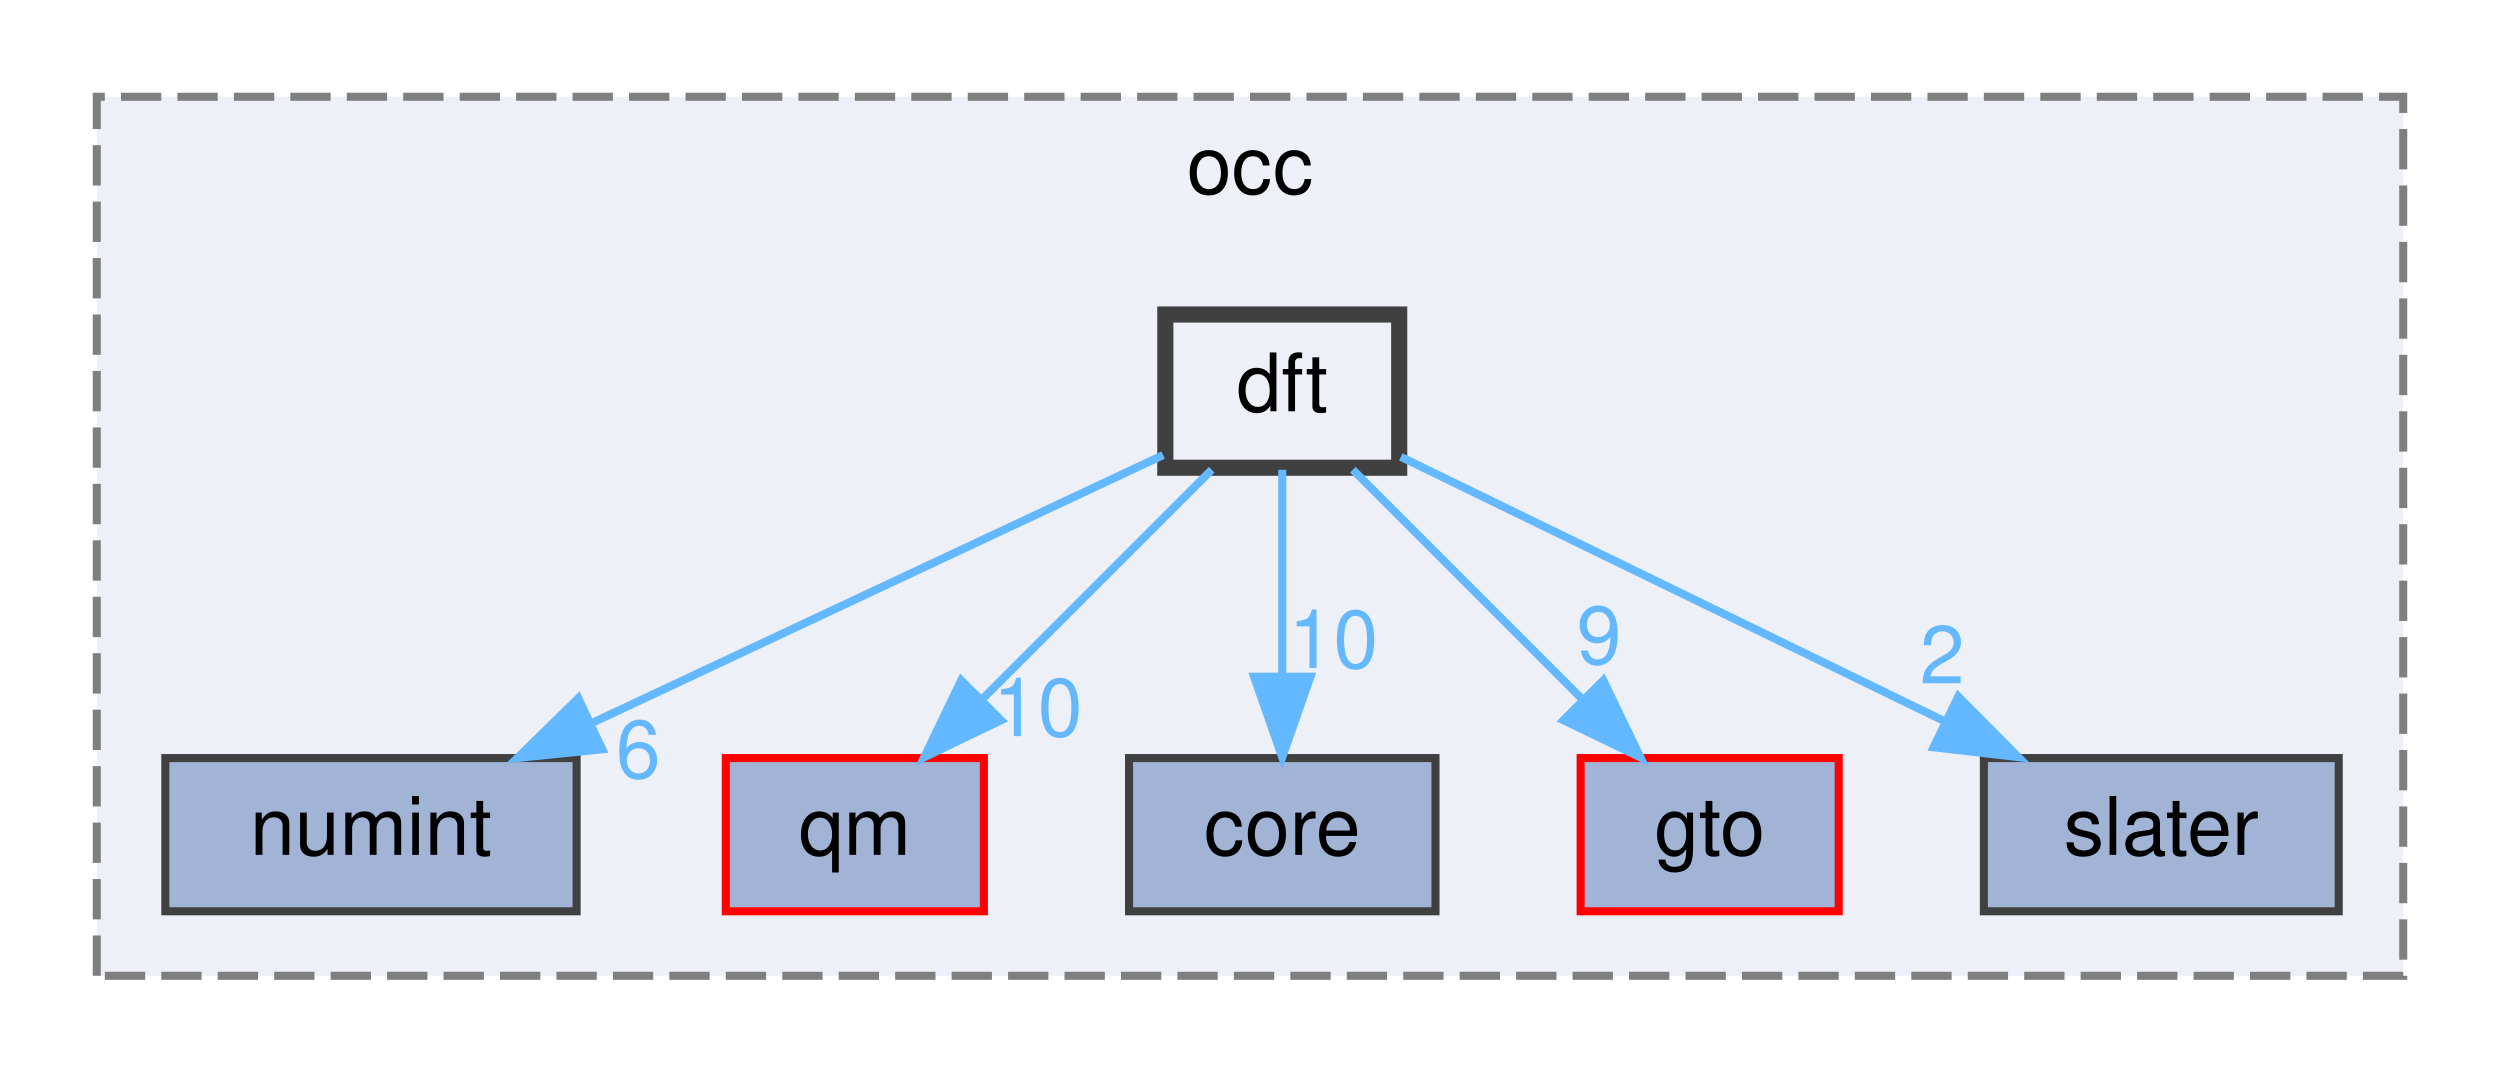
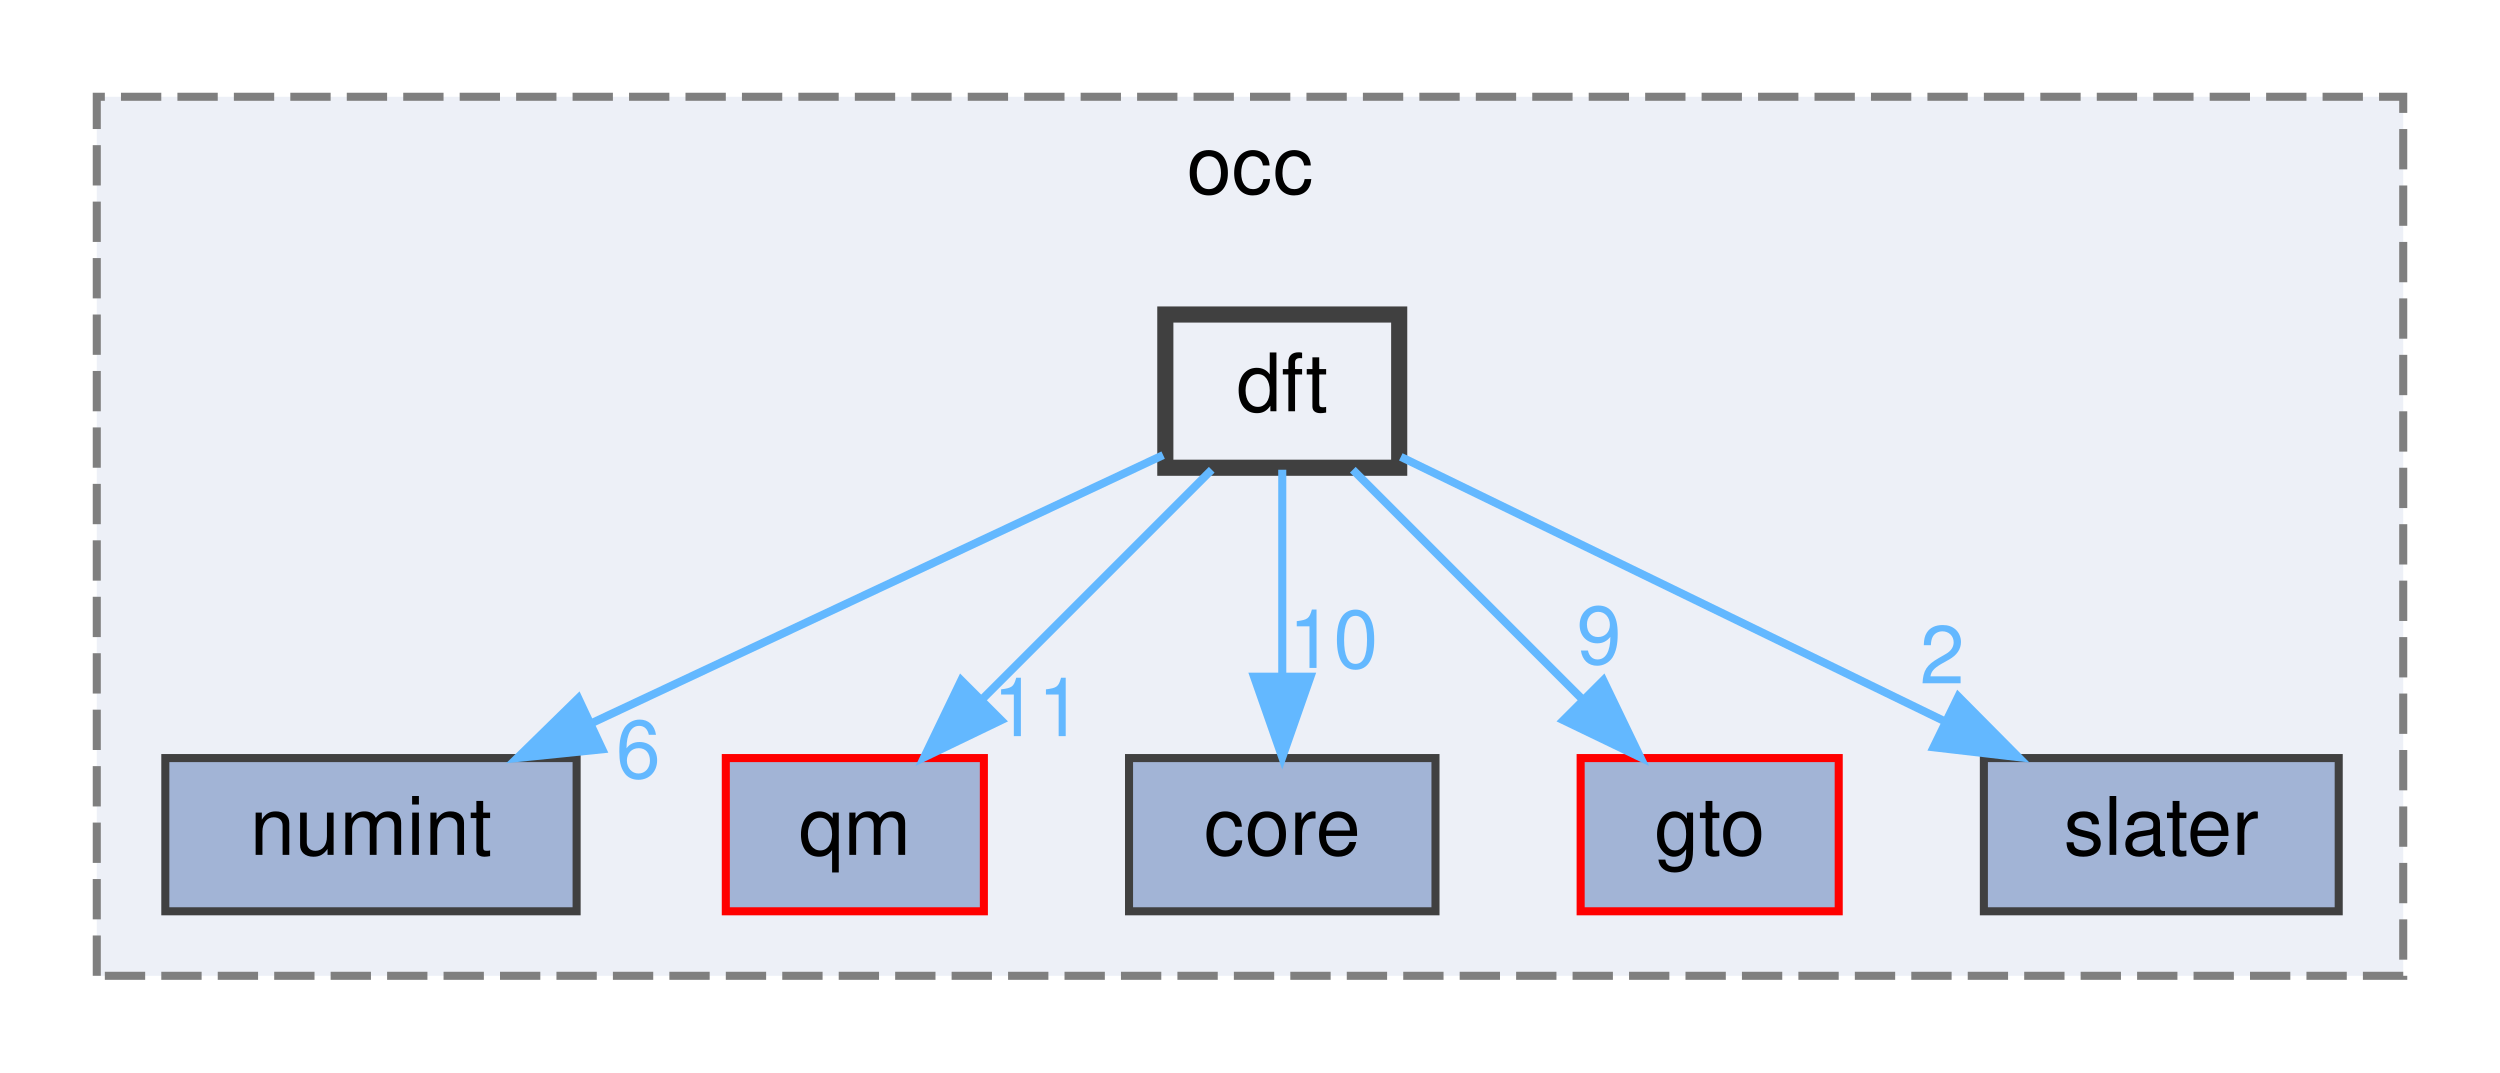
<svg xmlns="http://www.w3.org/2000/svg" xmlns:xlink="http://www.w3.org/1999/xlink" width="310pt" height="133pt" viewBox="0.00 0.00 310.00 133.00">
  <g id="graph0" class="graph" transform="scale(1 1) rotate(0) translate(4 129)">
    <g id="clust1" class="cluster">
      <g id="a_clust1">
        <a xlink:href="dir_8b7861ad11e4db9a5e6a6da237b17e56.html" target="_top" xlink:title="occ">
          <polygon fill="#edf0f7" stroke="#7f7f7f" stroke-dasharray="5,2" points="8,-8 8,-117 294,-117 294,-8 8,-8" />
          <text text-anchor="middle" x="151" y="-105" font-family="Helvetica,sans-Serif" font-size="10.00">occ</text>
        </a>
      </g>
    </g>
    <g id="node1" class="node">
      <g id="a_node1">
        <a xlink:href="dir_325d13ad1fe0d5ec784ca3982f99f376.html" target="_top" xlink:title="numint">
          <polygon fill="#a2b4d6" stroke="#404040" points="67.5,-35 16.5,-35 16.5,-16 67.5,-16 67.5,-35" />
          <text text-anchor="middle" x="42" y="-23" font-family="Helvetica,sans-Serif" font-size="10.00">numint</text>
        </a>
      </g>
    </g>
    <g id="node2" class="node">
      <g id="a_node2">
        <a xlink:href="dir_737cf82dfc93877bbe50a83dfe5e1c2d.html" target="_top" xlink:title="qm">
          <polygon fill="#a2b4d6" stroke="red" points="118,-35 86,-35 86,-16 118,-16 118,-35" />
          <text text-anchor="middle" x="102" y="-23" font-family="Helvetica,sans-Serif" font-size="10.00">qm</text>
        </a>
      </g>
    </g>
    <g id="node3" class="node">
      <g id="a_node3">
        <a xlink:href="dir_a9a9bd00ca35510371062c24de1517b5.html" target="_top" xlink:title="core">
          <polygon fill="#a2b4d6" stroke="#404040" points="174,-35 136,-35 136,-16 174,-16 174,-35" />
          <text text-anchor="middle" x="155" y="-23" font-family="Helvetica,sans-Serif" font-size="10.00">core</text>
        </a>
      </g>
    </g>
    <g id="node4" class="node">
      <g id="a_node4">
        <a xlink:href="dir_cfc5afc38a17fd298438dc647b813568.html" target="_top" xlink:title="gto">
          <polygon fill="#a2b4d6" stroke="red" points="224,-35 192,-35 192,-16 224,-16 224,-35" />
          <text text-anchor="middle" x="208" y="-23" font-family="Helvetica,sans-Serif" font-size="10.00">gto</text>
        </a>
      </g>
    </g>
    <g id="node5" class="node">
      <g id="a_node5">
        <a xlink:href="dir_dbf935c1a7fa7d699aede3b7b6b7a8e8.html" target="_top" xlink:title="slater">
          <polygon fill="#a2b4d6" stroke="#404040" points="286,-35 242,-35 242,-16 286,-16 286,-35" />
          <text text-anchor="middle" x="264" y="-23" font-family="Helvetica,sans-Serif" font-size="10.00">slater</text>
        </a>
      </g>
    </g>
    <g id="node6" class="node">
      <g id="a_node6">
        <a xlink:href="dir_7ab1db0ec535273aaa16e13087447790.html" target="_top" xlink:title="dft">
          <polygon fill="#edf0f7" stroke="#404040" stroke-width="2" points="169.5,-90 140.5,-90 140.5,-71 169.5,-71 169.5,-90" />
          <text text-anchor="middle" x="155" y="-78" font-family="Helvetica,sans-Serif" font-size="10.00">dft</text>
        </a>
      </g>
    </g>
    <g id="edge1" class="edge">
      <g id="a_edge1">
        <a xlink:href="dir_000006_000023.html" target="_top">
          <path fill="none" stroke="#63b8ff" d="M140.23,-72.57C122.3,-64.16 91.71,-49.82 69.42,-39.36" />
          <polygon fill="#63b8ff" stroke="#63b8ff" points="70.68,-36.09 60.14,-35.01 67.71,-42.42 70.68,-36.09" />
        </a>
      </g>
      <g id="a_edge1-headlabel">
        <a xlink:href="dir_000006_000023.html" target="_top" xlink:title="6">
          <text text-anchor="middle" x="75.14" y="-32.54" font-family="Helvetica,sans-Serif" font-size="10.00" fill="#63b8ff">6</text>
        </a>
      </g>
    </g>
    <g id="edge2" class="edge">
      <g id="a_edge2">
        <a xlink:href="dir_000006_000026.html" target="_top">
          <path fill="none" stroke="#63b8ff" d="M146.25,-70.75C138.53,-63.03 127.1,-51.6 117.78,-42.28" />
          <polygon fill="#63b8ff" stroke="#63b8ff" points="120.14,-39.69 110.59,-35.09 115.19,-44.64 120.14,-39.69" />
        </a>
      </g>
      <g id="a_edge2-headlabel">
-         <a xlink:href="dir_000006_000026.html" target="_top" xlink:title="10">
-           <text text-anchor="middle" x="124.68" y="-37.72" font-family="Helvetica,sans-Serif" font-size="10.00" fill="#63b8ff">10</text>
+         <a xlink:href="dir_000006_000026.html" target="_top" xlink:title="11">
+           <text text-anchor="middle" x="124.68" y="-37.72" font-family="Helvetica,sans-Serif" font-size="10.00" fill="#63b8ff">11</text>
        </a>
      </g>
    </g>
    <g id="edge3" class="edge">
      <g id="a_edge3">
        <a xlink:href="dir_000006_000002.html" target="_top">
          <path fill="none" stroke="#63b8ff" d="M155,-70.75C155,-63.8 155,-53.85 155,-45.13" />
          <polygon fill="#63b8ff" stroke="#63b8ff" points="158.5,-45.09 155,-35.09 151.5,-45.09 158.5,-45.09" />
        </a>
      </g>
      <g id="a_edge3-headlabel">
        <a xlink:href="dir_000006_000002.html" target="_top" xlink:title="10">
          <text text-anchor="middle" x="161.34" y="-46.18" font-family="Helvetica,sans-Serif" font-size="10.00" fill="#63b8ff">10</text>
        </a>
      </g>
    </g>
    <g id="edge4" class="edge">
      <g id="a_edge4">
        <a xlink:href="dir_000006_000013.html" target="_top">
          <path fill="none" stroke="#63b8ff" d="M163.75,-70.75C171.47,-63.03 182.9,-51.6 192.22,-42.28" />
          <polygon fill="#63b8ff" stroke="#63b8ff" points="194.81,-44.64 199.41,-35.09 189.86,-39.69 194.81,-44.64" />
        </a>
      </g>
      <g id="a_edge4-headlabel">
        <a xlink:href="dir_000006_000013.html" target="_top" xlink:title="9">
          <text text-anchor="middle" x="194.28" y="-46.68" font-family="Helvetica,sans-Serif" font-size="10.00" fill="#63b8ff">9</text>
        </a>
      </g>
    </g>
    <g id="edge5" class="edge">
      <g id="a_edge5">
        <a xlink:href="dir_000006_000029.html" target="_top">
          <path fill="none" stroke="#63b8ff" d="M169.7,-72.35C186.93,-63.97 215.84,-49.92 237.12,-39.57" />
          <polygon fill="#63b8ff" stroke="#63b8ff" points="238.83,-42.63 246.29,-35.11 235.76,-36.34 238.83,-42.63" />
        </a>
      </g>
      <g id="a_edge5-headlabel">
        <a xlink:href="dir_000006_000029.html" target="_top" xlink:title="2">
          <text text-anchor="middle" x="236.83" y="-44.26" font-family="Helvetica,sans-Serif" font-size="10.00" fill="#63b8ff">2</text>
        </a>
      </g>
    </g>
  </g>
</svg>
